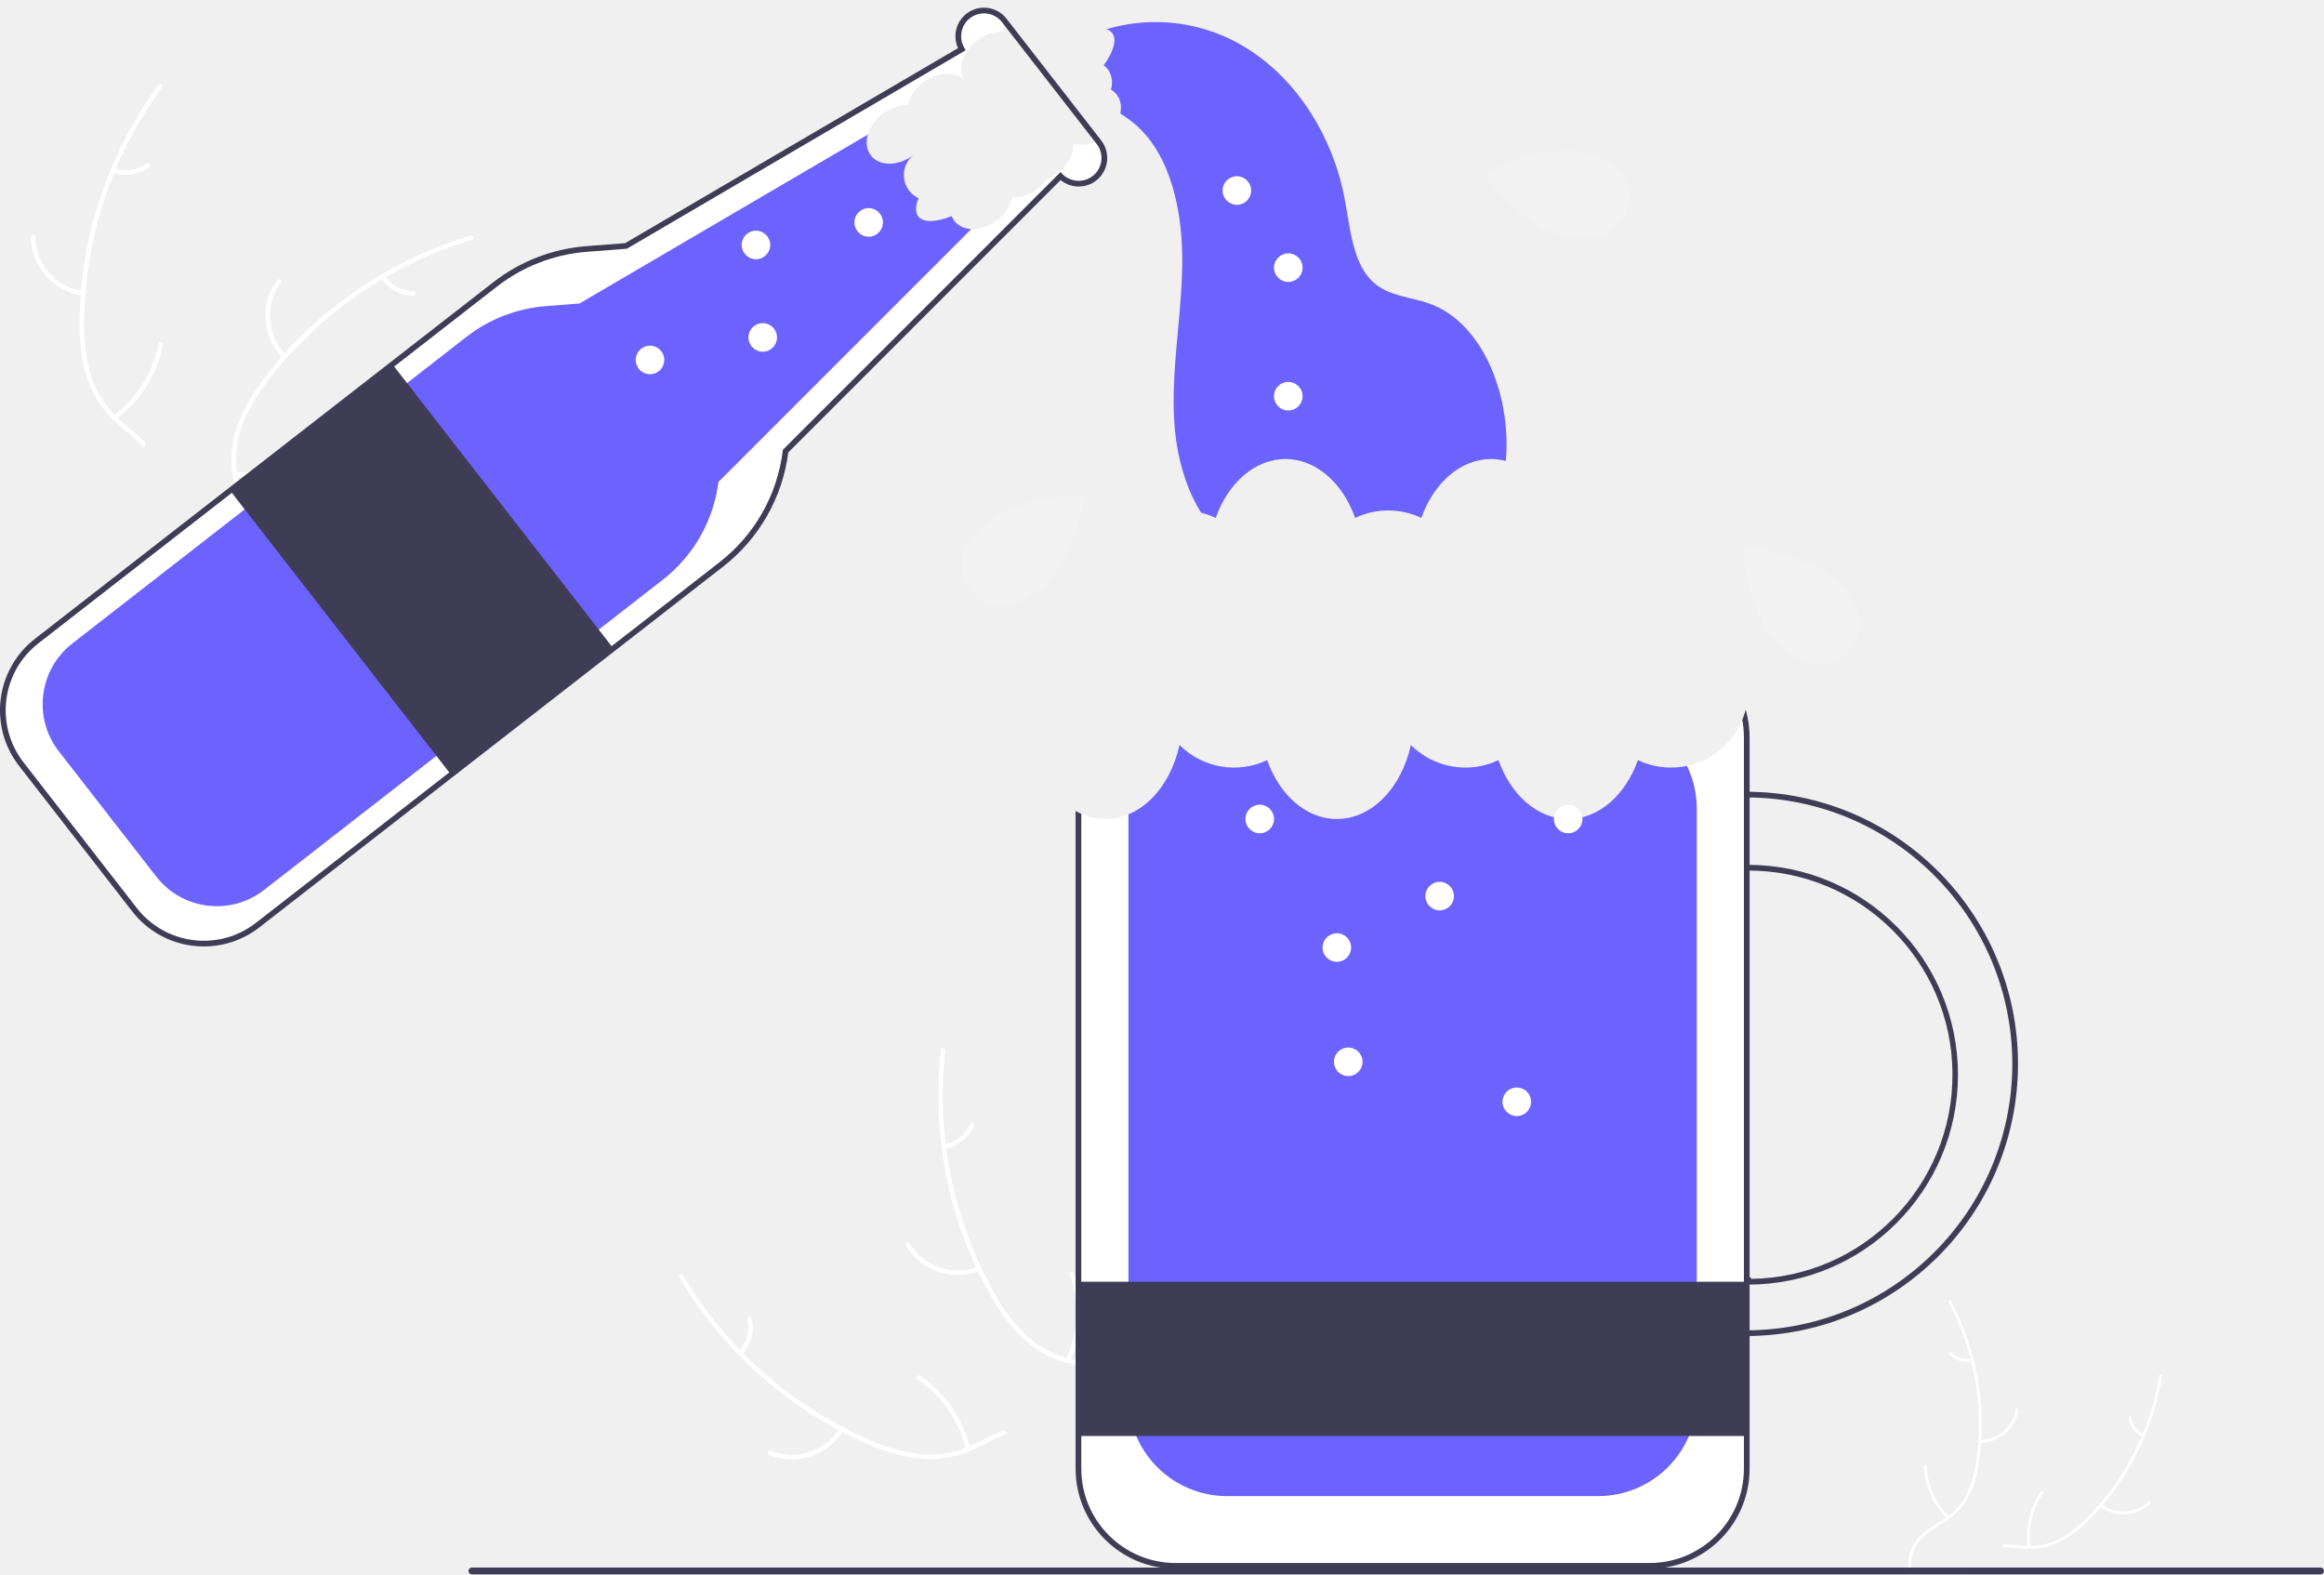
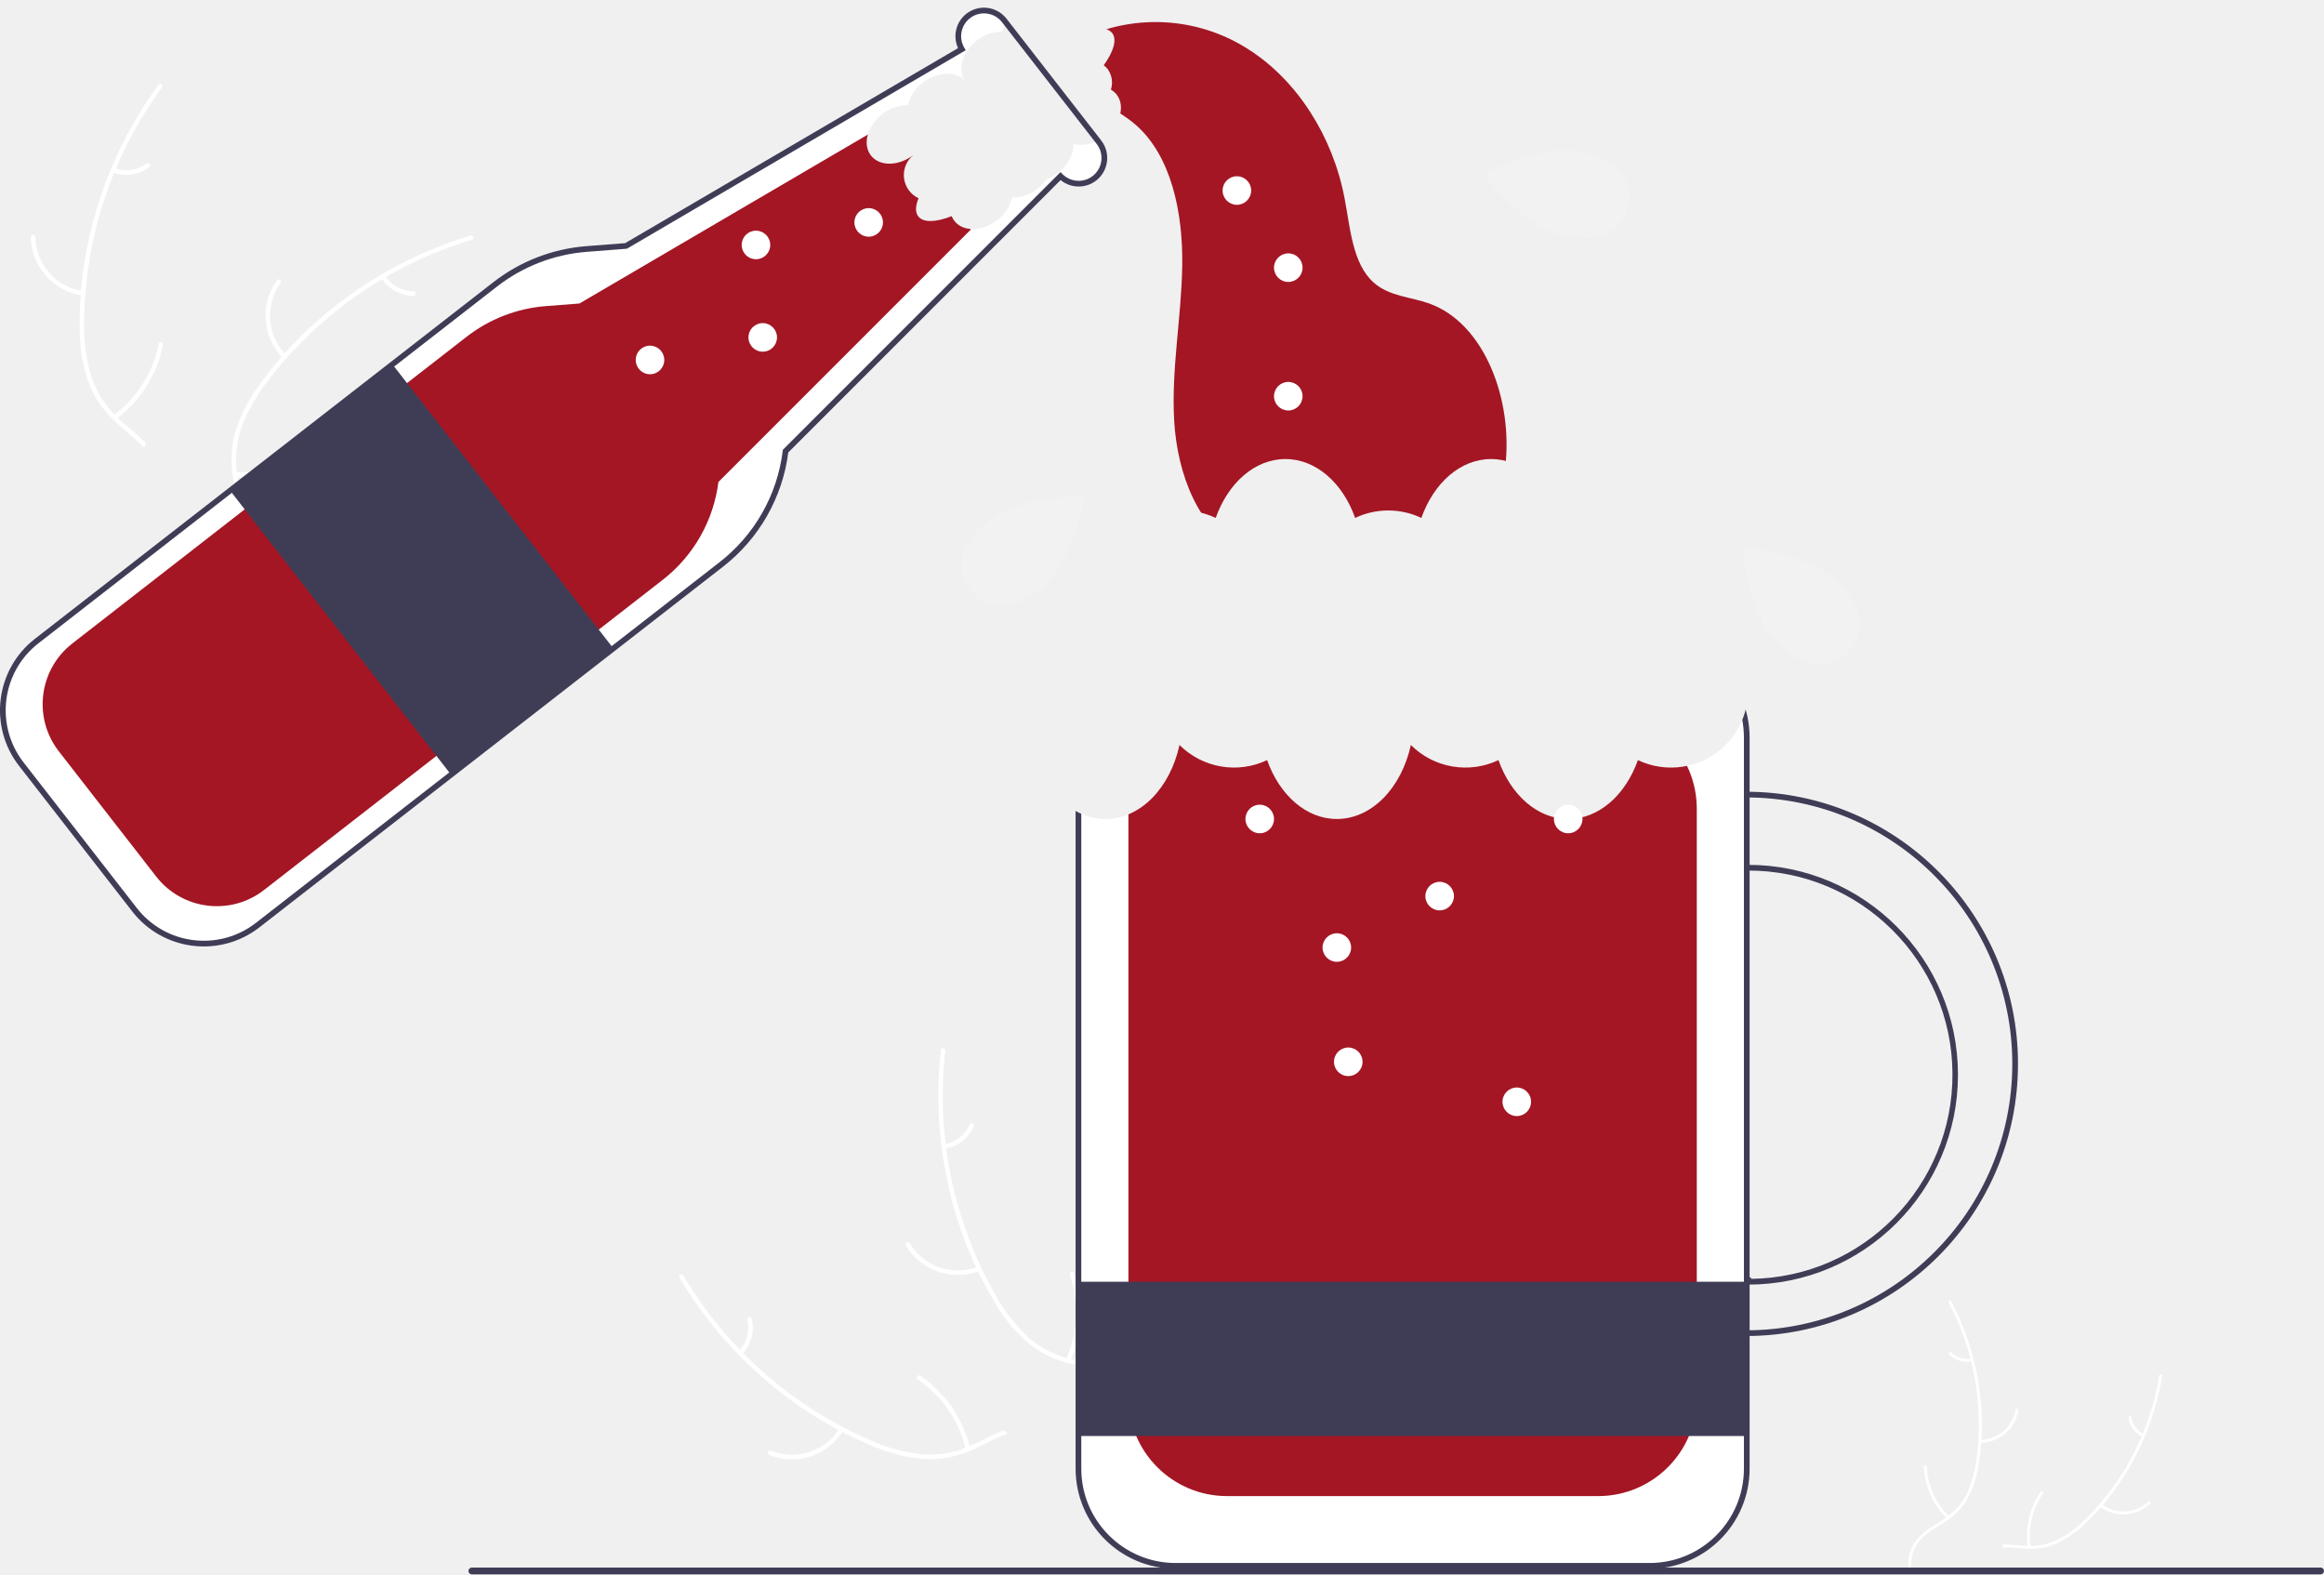
<svg xmlns="http://www.w3.org/2000/svg" width="813.689" height="551.128" viewBox="0 0 813.689 551.128" role="img" artist="Katerina Limpitsouni" source="https://undraw.co/">
  <path d="M491.692,703.456c-32.504-14.962-59.184-46.529-59.942-82.303a164.863,164.863,0,0,0,107.877,34.269c14.991-.697,31.591-3.033,43.629,5.928,7.49,5.576,11.671,14.721,13.173,23.937,1.502,9.216.622,18.634-.263,27.93l.872,2.162C561.47,719.28,524.196,718.417,491.692,703.456Z" transform="translate(-193.1554 -174.4361)" fill="#f0f0f0" />
  <path d="M432.492,621.036a140.913,140.913,0,0,0,64.974,57.402,60.682,60.682,0,0,0,18.317,5.096,34.804,34.804,0,0,0,18.006-3.361c5.267-2.42,10.374-5.506,16.137-6.604a21.31,21.31,0,0,1,16.895,4.276c5.991,4.49,10.011,10.864,13.726,17.234,4.125,7.073,8.297,14.485,15.263,19.148.844.565-.082,1.842-.925,1.277-12.12-8.113-15.585-23.481-25.645-33.482-4.694-4.667-10.823-7.947-17.605-7.125-5.93.718-11.199,3.896-16.511,6.392a37.138,37.138,0,0,1-17.484,3.943,56.099,56.099,0,0,1-18.446-4.373,136.711,136.711,0,0,1-36.571-22.097,143.412,143.412,0,0,1-31.576-37.091c-.515-.871.931-1.502,1.443-.636Z" transform="translate(-193.1554 -174.4361)" fill="#fff" />
  <path d="M488.498,675.143a21.141,21.141,0,0,1-25.98,8.631c-.94-.383-.389-1.861.552-1.478A19.577,19.577,0,0,0,487.221,674.218c.523-.87,1.797.06,1.277.925Z" transform="translate(-193.1554 -174.4361)" fill="#fff" />
  <path d="M531.28,681.751a40.748,40.748,0,0,0-16.856-24.449c-.842-.568.084-1.845.925-1.277a42.385,42.385,0,0,1,17.488,25.477c.23.991-1.329,1.235-1.557.249Z" transform="translate(-193.1554 -174.4361)" fill="#fff" />
  <path d="M451.928,647.348a11.967,11.967,0,0,0,2.886-10.983c-.242-.987,1.317-1.23,1.557-.249a13.41,13.41,0,0,1-3.165,12.157.815.815,0,0,1-1.101.176.793.793,0,0,1-.176-1.101Z" transform="translate(-193.1554 -174.4361)" fill="#fff" />
  <path d="M523.454,541.981c.169.612.337,1.224.518,1.841a157.599,157.599,0,0,0,8.891,23.969c.269.603.552,1.209.838,1.803a166.146,166.146,0,0,0,36.147,49.347,161.349,161.349,0,0,0,19.117,15.348c9.325,6.385,19.945,12.566,26.425,21.399a27.681,27.681,0,0,1,1.884,2.861l-17.666,55.599c-.104.106-.195.217-.298.324l-.604,2.252c-.365-.214-.739-.444-1.104-.658-.212-.123-.42-.259-.633-.382-.14-.086-.28-.173-.412-.243-.047-.029-.093-.058-.128-.082-.131-.07-.246-.148-.365-.214q-3.14-1.919-6.264-3.889c-.013-.004-.013-.004-.021-.02-15.843-10.048-30.986-21.507-43.908-34.9-.389-.403-.79-.81-1.171-1.238a153.961,153.961,0,0,1-15.804-19.532,136.108,136.108,0,0,1-7.137-11.778,113.184,113.184,0,0,1-11.643-33.418c-4.192-23.287-.891-47.655,12.312-66.923C522.769,542.951,523.103,542.47,523.454,541.981Z" transform="translate(-193.1554 -174.4361)" fill="#f0f0f0" />
  <path d="M524.12,542.331a140.913,140.913,0,0,0,17.318,84.951,60.682,60.682,0,0,0,11.557,15.097,34.804,34.804,0,0,0,16.401,8.157c5.662,1.239,11.598,1.85,16.861,4.443A21.311,21.311,0,0,1,597.172,668.565c2.08,7.192,1.452,14.702.583,22.025-.965,8.131-2.096,16.561.658,24.478.334.959-1.174,1.421-1.507.463-4.793-13.775,1.694-28.132-.318-42.174-.939-6.552-3.857-12.861-9.767-16.288-5.168-2.997-11.288-3.632-17.032-4.837a37.138,37.138,0,0,1-16.333-7.378,56.099,56.099,0,0,1-12.095-14.597,136.711,136.711,0,0,1-15.896-39.661,143.412,143.412,0,0,1-2.88-48.626c.113-1.006,1.648-.639,1.535.361Z" transform="translate(-193.1554 -174.4361)" fill="#fff" />
  <path d="M536.262,619.252a21.141,21.141,0,0,1-25.94-8.751c-.52-.871.81-1.72,1.33-.847a19.577,19.577,0,0,0,24.146,8.091c.941-.38,1.399,1.13.463,1.507Z" transform="translate(-193.1554 -174.4361)" fill="#fff" />
  <path d="M566.442,650.286a40.748,40.748,0,0,0,1.262-29.669c-.33-.96,1.178-1.423,1.507-.463a42.385,42.385,0,0,1-1.376,30.871c-.413.929-1.804.186-1.394-.738Z" transform="translate(-193.1554 -174.4361)" fill="#fff" />
  <path d="M523.797,575.042a11.967,11.967,0,0,0,8.916-7.032c.401-.934,1.792-.189,1.394.738a13.41,13.41,0,0,1-9.847,7.801.815.815,0,0,1-.985-.522.793.793,0,0,1,.522-.985Z" transform="translate(-193.1554 -174.4361)" fill="#fff" />
  <path d="M946.115,700.794a73.187,73.187,0,0,1-13.021,18.79q-1.785,1.86-3.67,3.6c-.87.81-1.76,1.6-2.67,2.38H865.165c.05-.8.14-1.59.26-2.38a19.627,19.627,0,0,1,2.63-7.22c5.12-8.24,15.65-10.77,24.83-13.9,2.19-.75,4.36-1.57,6.49-2.47,2.75-1.15,5.45-2.42,8.08-3.8a107.372,107.372,0,0,0,31.03-24.48c.28-.32.55-.64.82-.97a102.018,102.018,0,0,0,9.69-13.41c.22-.34.42-.69.63-1.04.13.36.26.73.39,1.09C954.915,671.274,952.755,687.024,946.115,700.794Z" transform="translate(-193.1554 -174.4361)" fill="#f0f0f0" />
  <path d="M950.175,656.034c-.05.32-.1.64-.16.95a92.075,92.075,0,0,1-5.85,20.12,93.102,93.102,0,0,1-4.19,8.72,91.993,91.993,0,0,1-10.61,15.49c-.22.26-.45.52-.67.78q-2.61,2.985-5.47,5.68a36.396,36.396,0,0,1-10.05,7,22.873,22.873,0,0,1-9.58,1.84c-.62,0-1.24-.03-1.87-.07-2.52-.16-5.1-.5-7.64-.43a16.31,16.31,0,0,0-3.8.5,13.137,13.137,0,0,0-7.95,6.57,18.581,18.581,0,0,0-.95,1.89c-.07.16-.14.33-.2.49h-1.1a21.167,21.167,0,0,1,1.08-2.38c.21-.41.44-.81.68-1.2a13.789,13.789,0,0,1,9.15-6.57,18.741,18.741,0,0,1,3.5-.31c2.59-.04,5.19.32,7.77.46.27.01.54.03.81.03.34.01.69.01,1.03.01a21.937,21.937,0,0,0,9.78-2.29,39.558,39.558,0,0,0,9.81-7.4c1.55-1.53,3.04-3.13,4.46-4.78.07-.07.13-.14.19-.21a90.119,90.119,0,0,0,14.68-23.71c.14-.31.27-.62.4-.93a91.458,91.458,0,0,0,5.57-19.35c.06-.31.11-.63.16-.94C949.255,655.354,950.275,655.394,950.175,656.034Z" transform="translate(-193.1554 -174.4361)" fill="#fff" />
  <path d="M928.302,701.803a13.664,13.664,0,0,0,17.667-.967c.474-.453-.207-1.211-.682-.758a12.652,12.652,0,0,1-16.435.866c-.52-.399-1.066.462-.549.859Z" transform="translate(-193.1554 -174.4361)" fill="#fff" />
  <path d="M904.144,715.915a26.336,26.336,0,0,1,4.341-18.695c.372-.541-.487-1.089-.859-.549a27.393,27.393,0,0,0-4.478,19.463c.097.65,1.092.427.995-.219Z" transform="translate(-193.1554 -174.4361)" fill="#fff" />
  <path d="M943.705,676.425a7.734,7.734,0,0,1-4.338-5.92c-.088-.651-1.083-.428-.995.219a8.667,8.667,0,0,0,4.784,6.56.527.527,0,0,0,.704-.155.512.512,0,0,0-.155-.704Z" transform="translate(-193.1554 -174.4361)" fill="#fff" />
  <path d="M900.875,690.834c-.36,2.96-.86,5.87-1.5,8.76v.01a99.406,99.406,0,0,1-4.88,15.49v.01c-.13.35-.27.68-.41,1.01-.99,2.39-2.06,4.74-3.2,7.07-.39.8-.79,1.59-1.2,2.38H849.555l-1.94-2.38-.68-.84a17.748,17.748,0,0,1,.46-2.17c1.8-6.85,6.72-13.08,10.82-19.13a103.893,103.893,0,0,0,7.85-13.76,107.23,107.23,0,0,0,10.05-38.23c.03-.43.05-.86.07-1.29a102.404,102.404,0,0,0-.33-16.52v-.02c-.04-.4-.08-.81-.13-1.21.32.22.64.42.95.63a.01.01,0,0,1,.01.01h.01c12.47,8.44,20.23,22.27,23.24,37.23.01.03.01.06.02.09A73.48,73.48,0,0,1,900.875,690.834Z" transform="translate(-193.1554 -174.4361)" fill="#f0f0f0" />
  <path d="M886.895,678.494c-.02.34-.04.67-.07,1.01-.19,2.63-.5,5.25-.94,7.84a36.447,36.447,0,0,1-3.82,11.64,22.801,22.801,0,0,1-6.54,7.23q-.75.57-1.53,1.08c-3.17,2.08-6.7,3.92-9.1,6.94a12.678,12.678,0,0,0-2.5,8.95,17.462,17.462,0,0,0,.32,2.38h-1.03a18.565,18.565,0,0,1-.29-1.96q-.015-.21-.03-.42a13.705,13.705,0,0,1,3.38-10.34c2.55-2.81,5.97-4.58,9.08-6.67.23-.15.45-.31.67-.47.28-.19.56-.4.83-.61a21.608,21.608,0,0,0,6.43-7.71,39.175,39.175,0,0,0,3.37-11.81q.465-3.24.7-6.5c0-.1.01-.19.01-.29v-.01a90.789,90.789,0,0,0-2.53-27.76c-.09-.33-.18-.65-.26-.98a91.116,91.116,0,0,0-7.19-18.79v-.02c-.15-.28-.29-.56-.44-.84-.31-.57.53-1.16.83-.58.15.28.29.56.43.84a.01.01,0,0,1,.01.01,91.41,91.41,0,0,1,7.48,19.73,89.185,89.185,0,0,1,1.87,9.34A91.964,91.964,0,0,1,886.895,678.494Z" transform="translate(-193.1554 -174.4361)" fill="#fff" />
  <path d="M886.338,679.516A13.664,13.664,0,0,0,899.862,668.107c.106-.647-.895-.842-1.001-.194a12.652,12.652,0,0,1-12.601,10.587c-.656-.005-.573,1.011.079,1.016Z" transform="translate(-193.1554 -174.4361)" fill="#fff" />
  <path d="M875.545,705.327a26.336,26.336,0,0,1-7.789-17.541c-.029-.656-1.045-.576-1.016.079a27.393,27.393,0,0,0,8.143,18.236c.469.461,1.129-.316.663-.774Z" transform="translate(-193.1554 -174.4361)" fill="#fff" />
  <path d="M883.357,649.979a7.734,7.734,0,0,1-7.028-2.115c-.462-.466-1.122.311-.663.774a8.667,8.667,0,0,0,7.769,2.357.527.527,0,0,0,.469-.547.512.512,0,0,0-.547-.469Z" transform="translate(-193.1554 -174.4361)" fill="#fff" />
  <path d="M197.33,291.995c.97-35.769,19.498-72.715,52.09-87.484A164.863,164.863,0,0,0,260.348,317.171c6.537,13.508,15.215,27.852,11.712,42.444-2.18,9.08-8.944,16.52-16.825,21.527-7.882,5.007-16.888,7.902-25.782,10.745l-1.645,1.652C210.229,362.372,196.36,327.764,197.33,291.995Z" transform="translate(-193.1554 -174.4361)" fill="#f0f0f0" />
  <path d="M249.819,205.146a140.913,140.913,0,0,0-27.216,82.316,60.682,60.682,0,0,0,2.52,18.845,34.804,34.804,0,0,0,10.173,15.232c4.297,3.89,9.143,7.372,12.419,12.239a21.31,21.31,0,0,1,2.715,17.215c-1.771,7.274-6.05,13.478-10.446,19.399-4.88,6.574-10.054,13.326-11.601,21.565-.187.998-1.725.649-1.538-.348,2.691-14.334,15.458-23.565,20.695-36.748,2.444-6.152,3.049-13.077-.374-18.988-2.993-5.17-7.987-8.764-12.372-12.665a37.138,37.138,0,0,1-10.502-14.523,56.099,56.099,0,0,1-3.235-18.679A136.711,136.711,0,0,1,226.986,247.69a143.412,143.412,0,0,1,21.68-43.621c.598-.817,1.747.265,1.153,1.077Z" transform="translate(-193.1554 -174.4361)" fill="#fff" />
  <path d="M222.104,277.922A21.141,21.141,0,0,1,203.95,257.431c-.018-1.015,1.558-1.09,1.576-.074a19.577,19.577,0,0,0,16.926,19.026c1.005.138.652,1.676-.348,1.538Z" transform="translate(-193.1554 -174.4361)" fill="#fff" />
  <path d="M232.857,319.854a40.748,40.748,0,0,0,15.848-25.114c.191-.998,1.729-.649,1.538.348a42.385,42.385,0,0,1-16.544,26.1c-.82.601-1.658-.736-.842-1.334Z" transform="translate(-193.1554 -174.4361)" fill="#fff" />
  <path d="M233.273,233.366a11.967,11.967,0,0,0,11.232-1.667c.812-.611,1.649.727.842,1.334a13.41,13.41,0,0,1-12.422,1.872.815.815,0,0,1-.595-.943.793.793,0,0,1,.943-.595Z" transform="translate(-193.1554 -174.4361)" fill="#fff" />
  <path d="M358.281,257.679c-.496.396-.993.792-1.489,1.201a157.599,157.599,0,0,0-18.539,17.603c-.448.485-.895.983-1.328,1.479a166.145,166.145,0,0,0-31.15,52.644,161.348,161.348,0,0,0-6.591,23.613c-2.202,11.085-3.708,23.28-9.279,32.712a27.682,27.682,0,0,1-1.889,2.858l-58.066,5.628c-.138-.053-.276-.094-.415-.147l-2.308.331c.053-.42.118-.854.171-1.274.03-.244.073-.488.103-.732.024-.163.049-.326.061-.474.008-.054.016-.108.025-.15.012-.148.04-.285.053-.42.353-2.428.719-4.857,1.112-7.289-.001-.013-.001-.013.01-.028,3.006-18.518,7.585-36.948,14.815-54.097.218-.516.433-1.045.678-1.563a153.964,153.964,0,0,1,11.741-22.213,136.111,136.111,0,0,1,8.022-11.195,113.184,113.184,0,0,1,26.145-23.85c19.76-13.014,43.463-19.564,66.371-15.005C357.12,257.431,357.694,257.549,358.281,257.679Z" transform="translate(-193.1554 -174.4361)" fill="#f0f0f0" />
  <path d="M358.222,258.429a140.913,140.913,0,0,0-71.29,49.338,60.682,60.682,0,0,0-9.334,16.564,34.804,34.804,0,0,0-1.048,18.287c1.089,5.693,2.861,11.391,2.547,17.249a21.311,21.311,0,0,1-8.197,15.38c-5.794,4.741-12.945,7.118-20.02,9.2-7.855,2.311-16.05,4.587-22.246,10.234-.751.684-1.768-.521-1.019-1.204,10.779-9.825,26.53-9.509,38.649-16.882,5.655-3.44,10.307-8.606,11.133-15.387.722-5.93-1.101-11.806-2.253-17.561a37.138,37.138,0,0,1,.359-17.919,56.099,56.099,0,0,1,8.663-16.862,136.711,136.711,0,0,1,30.211-30.216,143.412,143.412,0,0,1,43.573-21.776c.969-.292,1.235,1.264.272,1.554Z" transform="translate(-193.1554 -174.4361)" fill="#fff" />
  <path d="M292.277,299.85a21.141,21.141,0,0,1-2.158-27.291c.597-.821,1.9.068,1.302.89a19.577,19.577,0,0,0,2.06,25.382c.719.716-.488,1.731-1.204,1.019Z" transform="translate(-193.1554 -174.4361)" fill="#fff" />
  <path d="M275.617,339.804A40.748,40.748,0,0,0,303.391,329.293c.753-.682,1.771.523,1.019,1.204a42.385,42.385,0,0,1-28.924,10.879c-1.017-.014-.88-1.586.131-1.572Z" transform="translate(-193.1554 -174.4361)" fill="#fff" />
  <path d="M328.02,270.999a11.967,11.967,0,0,0,9.972,5.432c1.016.001.879,1.573-.131,1.572a13.41,13.41,0,0,1-11.045-5.984.815.815,0,0,1,.092-1.111.792.792,0,0,1,1.111.092Z" transform="translate(-193.1554 -174.4361)" fill="#fff" />
  <path d="M770.746,723.592H604.739a35.036,35.036,0,0,1-34.996-34.996V432.588a35.036,35.036,0,0,1,34.996-34.996H770.746a35.036,35.036,0,0,1,34.996,34.996V688.596A35.036,35.036,0,0,1,770.746,723.592Z" transform="translate(-193.1554 -174.4361)" fill="#fff" />
-   <path d="M752.746,698.169H622.739a34.535,34.535,0,0,1-34.496-34.496V457.511a34.535,34.535,0,0,1,34.496-34.496H752.746a34.535,34.535,0,0,1,34.496,34.496V663.673A34.535,34.535,0,0,1,752.746,698.169Z" transform="translate(-193.1554 -174.4361)" fill="#6c63ff" />
+   <path d="M752.746,698.169H622.739a34.535,34.535,0,0,1-34.496-34.496V457.511a34.535,34.535,0,0,1,34.496-34.496H752.746a34.535,34.535,0,0,1,34.496,34.496V663.673A34.535,34.535,0,0,1,752.746,698.169Z" transform="translate(-193.1554 -174.4361)" fill="#a41624" />
  <rect x="378.06" y="448.699" width="234" height="54" fill="#3f3d56" />
  <path d="M239.459,493.511l-39.624-50.945a31.728,31.728,0,0,1,5.566-44.526L365.892,273.213a60.595,60.595,0,0,1,32.602-12.618l13.536-1.048,116.554-68.269a9.996,9.996,0,0,1,16.978-10.302l33.153,42.625a9.997,9.997,0,0,1-14.218,13.879l-95.342,95.342a60.348,60.348,0,0,1-22.941,40.076L283.986,499.076a31.728,31.728,0,0,1-44.526-5.566Z" transform="translate(-193.1554 -174.4361)" fill="#fff" />
  <path d="M770.746,723.592H604.739a35.036,35.036,0,0,1-34.996-34.996V432.588a35.036,35.036,0,0,1,34.996-34.996H770.746a35.036,35.036,0,0,1,34.996,34.996V688.596A35.036,35.036,0,0,1,770.746,723.592Zm-166.008-324a33.033,33.033,0,0,0-32.996,32.996V688.596a33.033,33.033,0,0,0,32.996,32.996H770.746a33.033,33.033,0,0,0,32.996-32.996V432.588a33.033,33.033,0,0,0-32.996-32.996Z" transform="translate(-193.1554 -174.4361)" fill="#3f3d56" />
-   <path d="M574.989,186.626a60.149,60.149,0,0,1,55.51,5.232c16.749,10.753,29.228,30.126,33.396,51.847,2.043,10.645,2.782,23.026,10.228,29.652,5.454,4.853,12.88,4.98,19.444,7.326,19.411,6.939,29.429,33.877,26.602,57.271s-15.414,43.541-28.923,61.18c4.295-9.478-1.282-21.77-9.439-26.744s-17.88-4.556-27.063-3.733-18.753,1.866-27.316-2.079c-14.632-6.741-22.04-26.276-23.145-44.539s2.547-36.464,2.808-54.77-3.803-38.36-16.447-49.261c-5.815-5.013-13.01-7.688-18.419-13.283s-8.312-16.215-3.258-22.242" transform="translate(-193.1554 -174.4361)" fill="#6c63ff" />
+   <path d="M574.989,186.626a60.149,60.149,0,0,1,55.51,5.232c16.749,10.753,29.228,30.126,33.396,51.847,2.043,10.645,2.782,23.026,10.228,29.652,5.454,4.853,12.88,4.98,19.444,7.326,19.411,6.939,29.429,33.877,26.602,57.271s-15.414,43.541-28.923,61.18c4.295-9.478-1.282-21.77-9.439-26.744s-17.88-4.556-27.063-3.733-18.753,1.866-27.316-2.079c-14.632-6.741-22.04-26.276-23.145-44.539s2.547-36.464,2.808-54.77-3.803-38.36-16.447-49.261c-5.815-5.013-13.01-7.688-18.419-13.283s-8.312-16.215-3.258-22.242" transform="translate(-193.1554 -174.4361)" fill="#a41624" />
  <path d="M778.215,389.135c-.523,0-1.042.019-1.559.048a27.007,27.007,0,0,0-37.03-33.438c-4.328-12.182-13.63-20.61-24.411-20.61s-20.084,8.428-24.411,20.61a27.036,27.036,0,0,0-23.178,0c-4.328-12.182-13.63-20.61-24.411-20.61s-20.084,8.428-24.411,20.61a27.006,27.006,0,0,0-37.024,33.455c-.518-.039-1.039-.065-1.564-.065-14.912,0-27,16.118-27,36s12.088,36,27,36c12.281,0,22.64-10.937,25.916-25.901a27.012,27.012,0,0,0,30.673,5.292c4.328,12.182,13.63,20.61,24.411,20.61,12.281,0,22.64-10.937,25.916-25.901a27.012,27.012,0,0,0,30.673,5.292c4.328,12.182,13.63,20.61,24.411,20.61s20.083-8.428,24.411-20.61a27.002,27.002,0,1,0,11.589-51.39Z" transform="translate(-193.1554 -174.4361)" fill="#f0f0f0" />
  <circle cx="441.06" cy="286.699" r="5" fill="#fff" />
  <circle cx="472.06" cy="371.699" r="5" fill="#fff" />
  <circle cx="504.06" cy="313.699" r="5" fill="#fff" />
  <circle cx="468.06" cy="331.699" r="5" fill="#fff" />
  <circle cx="531.06" cy="385.699" r="5" fill="#fff" />
  <circle cx="549.06" cy="286.699" r="5" fill="#fff" />
  <path d="M804.743,642.135v-2a93.272,93.272,0,0,0,0-186.543v-2a95.272,95.272,0,0,1,0,190.543Z" transform="translate(-193.1554 -174.4361)" fill="#3f3d56" />
  <path d="M805.215,624.135h-1v-2.521h2v.515a71.472,71.472,0,0,0-1-142.938v-2a73.472,73.472,0,0,1,0,146.945Z" transform="translate(-193.1554 -174.4361)" fill="#3f3d56" />
-   <path d="M247.83,481.267l-34.067-43.801a26.919,26.919,0,0,1,4.722-37.778l137.985-107.322a51.741,51.741,0,0,1,27.837-10.774l11.72-.908,108.035-63.279,29.044,37.342-88.417,88.417a51.529,51.529,0,0,1-19.604,34.34L285.607,485.989a26.919,26.919,0,0,1-37.778-4.722Z" transform="translate(-193.1554 -174.4361)" fill="#6c63ff" />
+   <path d="M247.83,481.267l-34.067-43.801a26.919,26.919,0,0,1,4.722-37.778l137.985-107.322a51.741,51.741,0,0,1,27.837-10.774l11.72-.908,108.035-63.279,29.044,37.342-88.417,88.417a51.529,51.529,0,0,1-19.604,34.34L285.607,485.989a26.919,26.919,0,0,1-37.778-4.722Z" transform="translate(-193.1554 -174.4361)" fill="#a41624" />
  <path d="M569.045,224.812c3.316.93,7.572-.003,11.141-2.779,5.231-4.069,6.998-10.548,3.947-14.471a6.946,6.946,0,0,0-2.028-1.754,8.042,8.042,0,0,0-1.13-7.192,6.871,6.871,0,0,0-1.379-1.33c3.441-4.763,4.731-9.02,2.958-11.3a5.043,5.043,0,0,0-4.085-1.621,7.554,7.554,0,0,0-1.441-5.483c-2.577-3.313-7.764-3.733-12.466-1.337-.056-.079-.103-.164-.163-.242-3.052-3.924-9.766-3.806-14.998.263a13.94,13.94,0,0,0-5.225,7.942,13.94,13.94,0,0,0-8.983,3.109c-5.231,4.069-6.998,10.548-3.947,14.471.135.173.285.329.434.487l-.062.064c-.118-.187-.234-.374-.372-.551-3.052-3.924-9.766-3.806-14.998.263a13.94,13.94,0,0,0-5.225,7.942,13.94,13.94,0,0,0-8.983,3.109c-5.231,4.069-6.998,10.548-3.947,14.471s9.766,3.806,14.998-.263a8.987,8.987,0,0,0,1.668,15.228c-1.105,2.66-1.214,4.902-.09,6.348,1.773,2.28,6.217,2.077,11.68-.085a6.871,6.871,0,0,0,.95,1.664c3.052,3.924,9.766,3.806,14.998-.263a13.942,13.942,0,0,0,5.225-7.941,13.942,13.942,0,0,0,8.983-3.11,15.494,15.494,0,0,0,3.147-3.284,15.494,15.494,0,0,0,3.957-2.242C567.178,232.151,569.13,228.255,569.045,224.812Z" transform="translate(-193.1554 -174.4361)" fill="#f0f0f0" />
  <path d="M239.459,493.511l-39.624-50.945a31.728,31.728,0,0,1,5.566-44.526L365.892,273.213a60.595,60.595,0,0,1,32.602-12.618l13.536-1.048,116.554-68.269a9.996,9.996,0,0,1,16.978-10.302l33.153,42.625a9.997,9.997,0,0,1-14.218,13.879l-95.342,95.342a60.348,60.348,0,0,1-22.941,40.076L283.986,499.076a31.728,31.728,0,0,1-44.526-5.566Zm304.523-311.306a7.996,7.996,0,0,0-13.211,8.95l.507.863-118.635,69.488-13.995,1.084a58.602,58.602,0,0,0-31.529,12.203L206.629,399.618a29.728,29.728,0,0,0-5.215,41.72l39.624,50.945a29.728,29.728,0,0,0,41.72,5.215l162.227-126.177a58.365,58.365,0,0,0,22.228-39.087l.043-.341,97.207-97.207.707.709a7.997,7.997,0,0,0,11.966-10.565Z" transform="translate(-193.1554 -174.4361)" fill="#3f3d56" />
  <rect x="304.813" y="310.798" width="72" height="126" transform="translate(-350.8541 113.5434) rotate(-37.87511)" fill="#3f3d56" />
  <path d="M275.121,346.346l76.129,97.88,55.255-42.976-76.129-97.88Z" transform="translate(-193.1554 -174.4361)" fill="#3f3d56" />
  <circle cx="304.148" cy="77.856" r="5" fill="#fff" />
  <circle cx="264.68" cy="85.75" r="5" fill="#fff" />
  <circle cx="267.049" cy="118.113" r="5" fill="#fff" />
  <circle cx="227.581" cy="126.007" r="5" fill="#fff" />
  <circle cx="433.06" cy="66.699" r="5" fill="#fff" />
  <circle cx="451.06" cy="93.699" r="5" fill="#fff" />
  <circle cx="451.06" cy="138.699" r="5" fill="#fff" />
  <polygon points="379.853 173.478 379.853 173.478 379.853 173.478 379.853 173.478" fill="#f2f2f2" />
  <path d="M571.309,347.945c-5.532.173-23.247,1.334-32.451,9.064-10.995,9.235-10.996,18.006-5.668,24.349s13.966,7.858,24.962-1.377c9.321-7.828,13.513-25.421,14.575-30.601Z" transform="translate(-193.1554 -174.4361)" fill="#f2f2f2" />
  <polygon points="519.263 60.981 519.263 60.981 519.263 60.981 519.263 60.981" fill="#f2f2f2" />
  <path d="M713.482,236.743c3.52,4.271,15.271,17.579,27.015,20.135,14.031,3.053,20.971-2.31,22.732-10.405s-2.322-15.856-16.353-18.909c-11.894-2.588-28.377,4.852-33.125,7.179Z" transform="translate(-193.1554 -174.4361)" fill="#f2f2f2" />
  <polygon points="610.106 191.619 610.106 191.619 610.106 191.619 610.106 191.619" fill="#f2f2f2" />
  <path d="M803.439,367.746c.65,5.496,3.336,23.045,11.832,31.547,10.15,10.157,18.888,9.4,24.748,3.544s6.623-14.593-3.527-24.75c-8.604-8.61-26.492-11.268-31.745-11.878Z" transform="translate(-193.1554 -174.4361)" fill="#f2f2f2" />
  <path d="M1006.845,724.374a1.195,1.195,0,0,1-1.2,1.19h-647.29a1.19,1.19,0,0,1,0-2.38h647.29A1.195,1.195,0,0,1,1006.845,724.374Z" transform="translate(-193.1554 -174.4361)" fill="#3f3d56" />
</svg>
